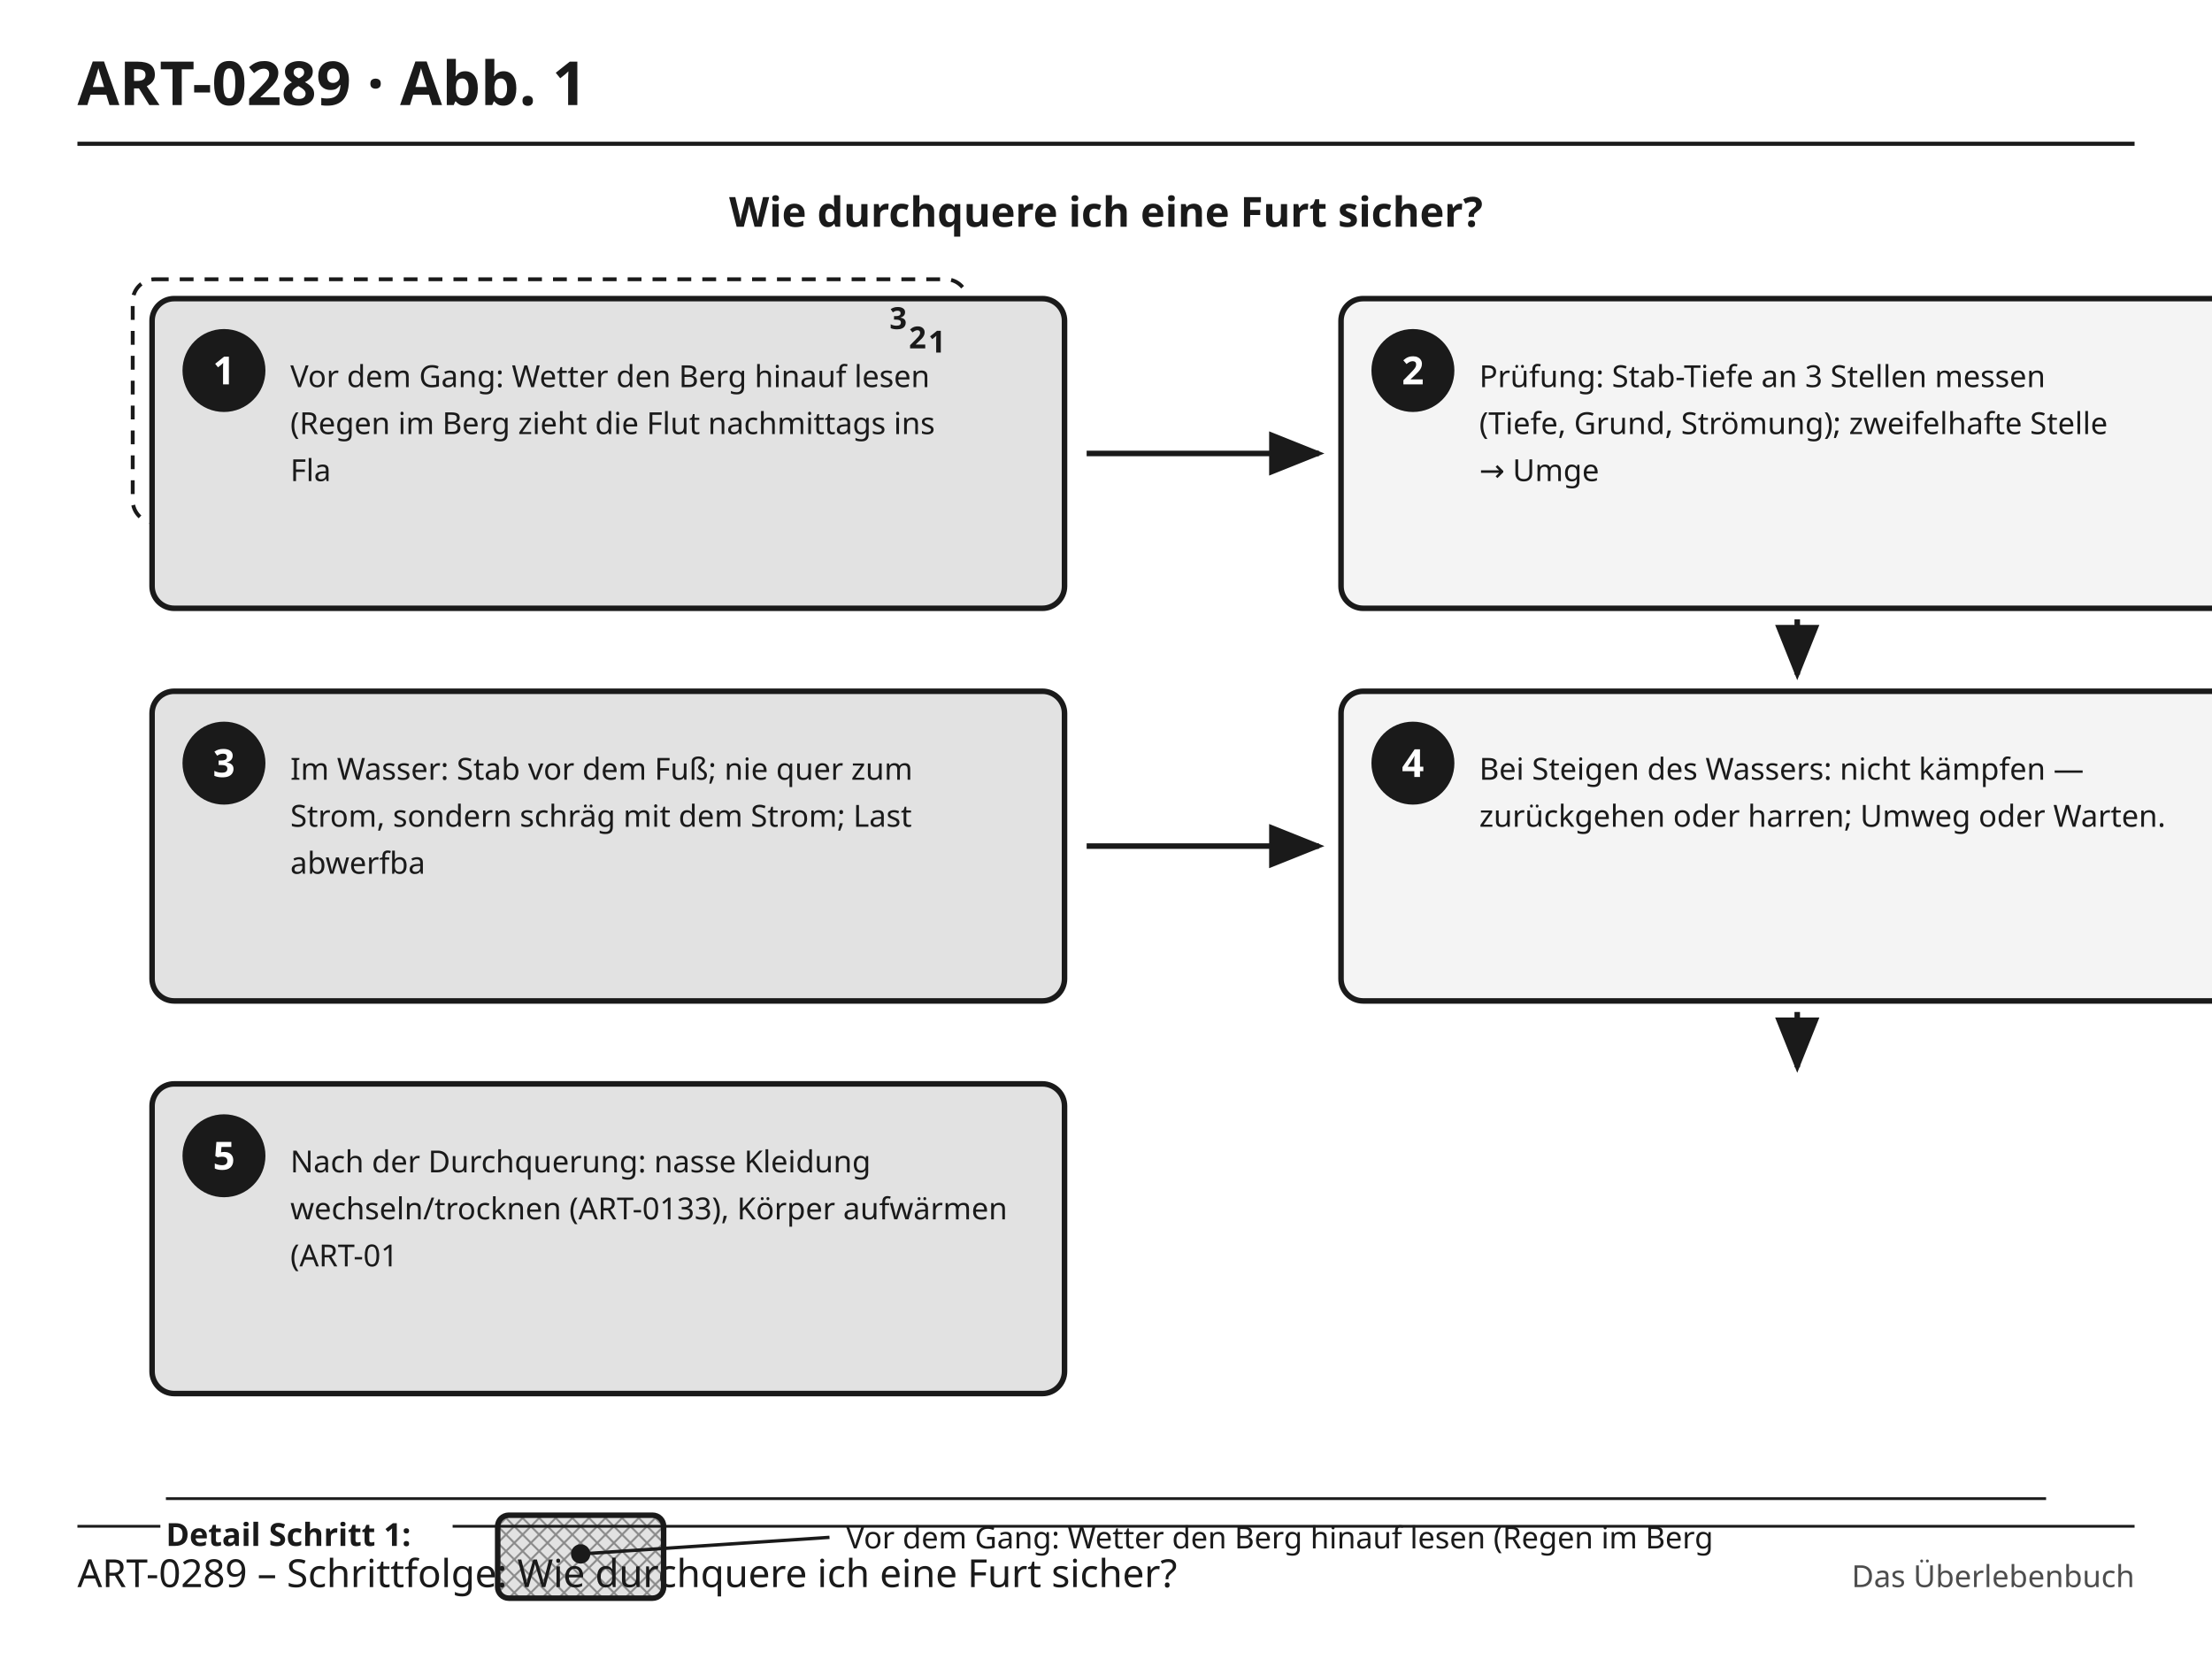
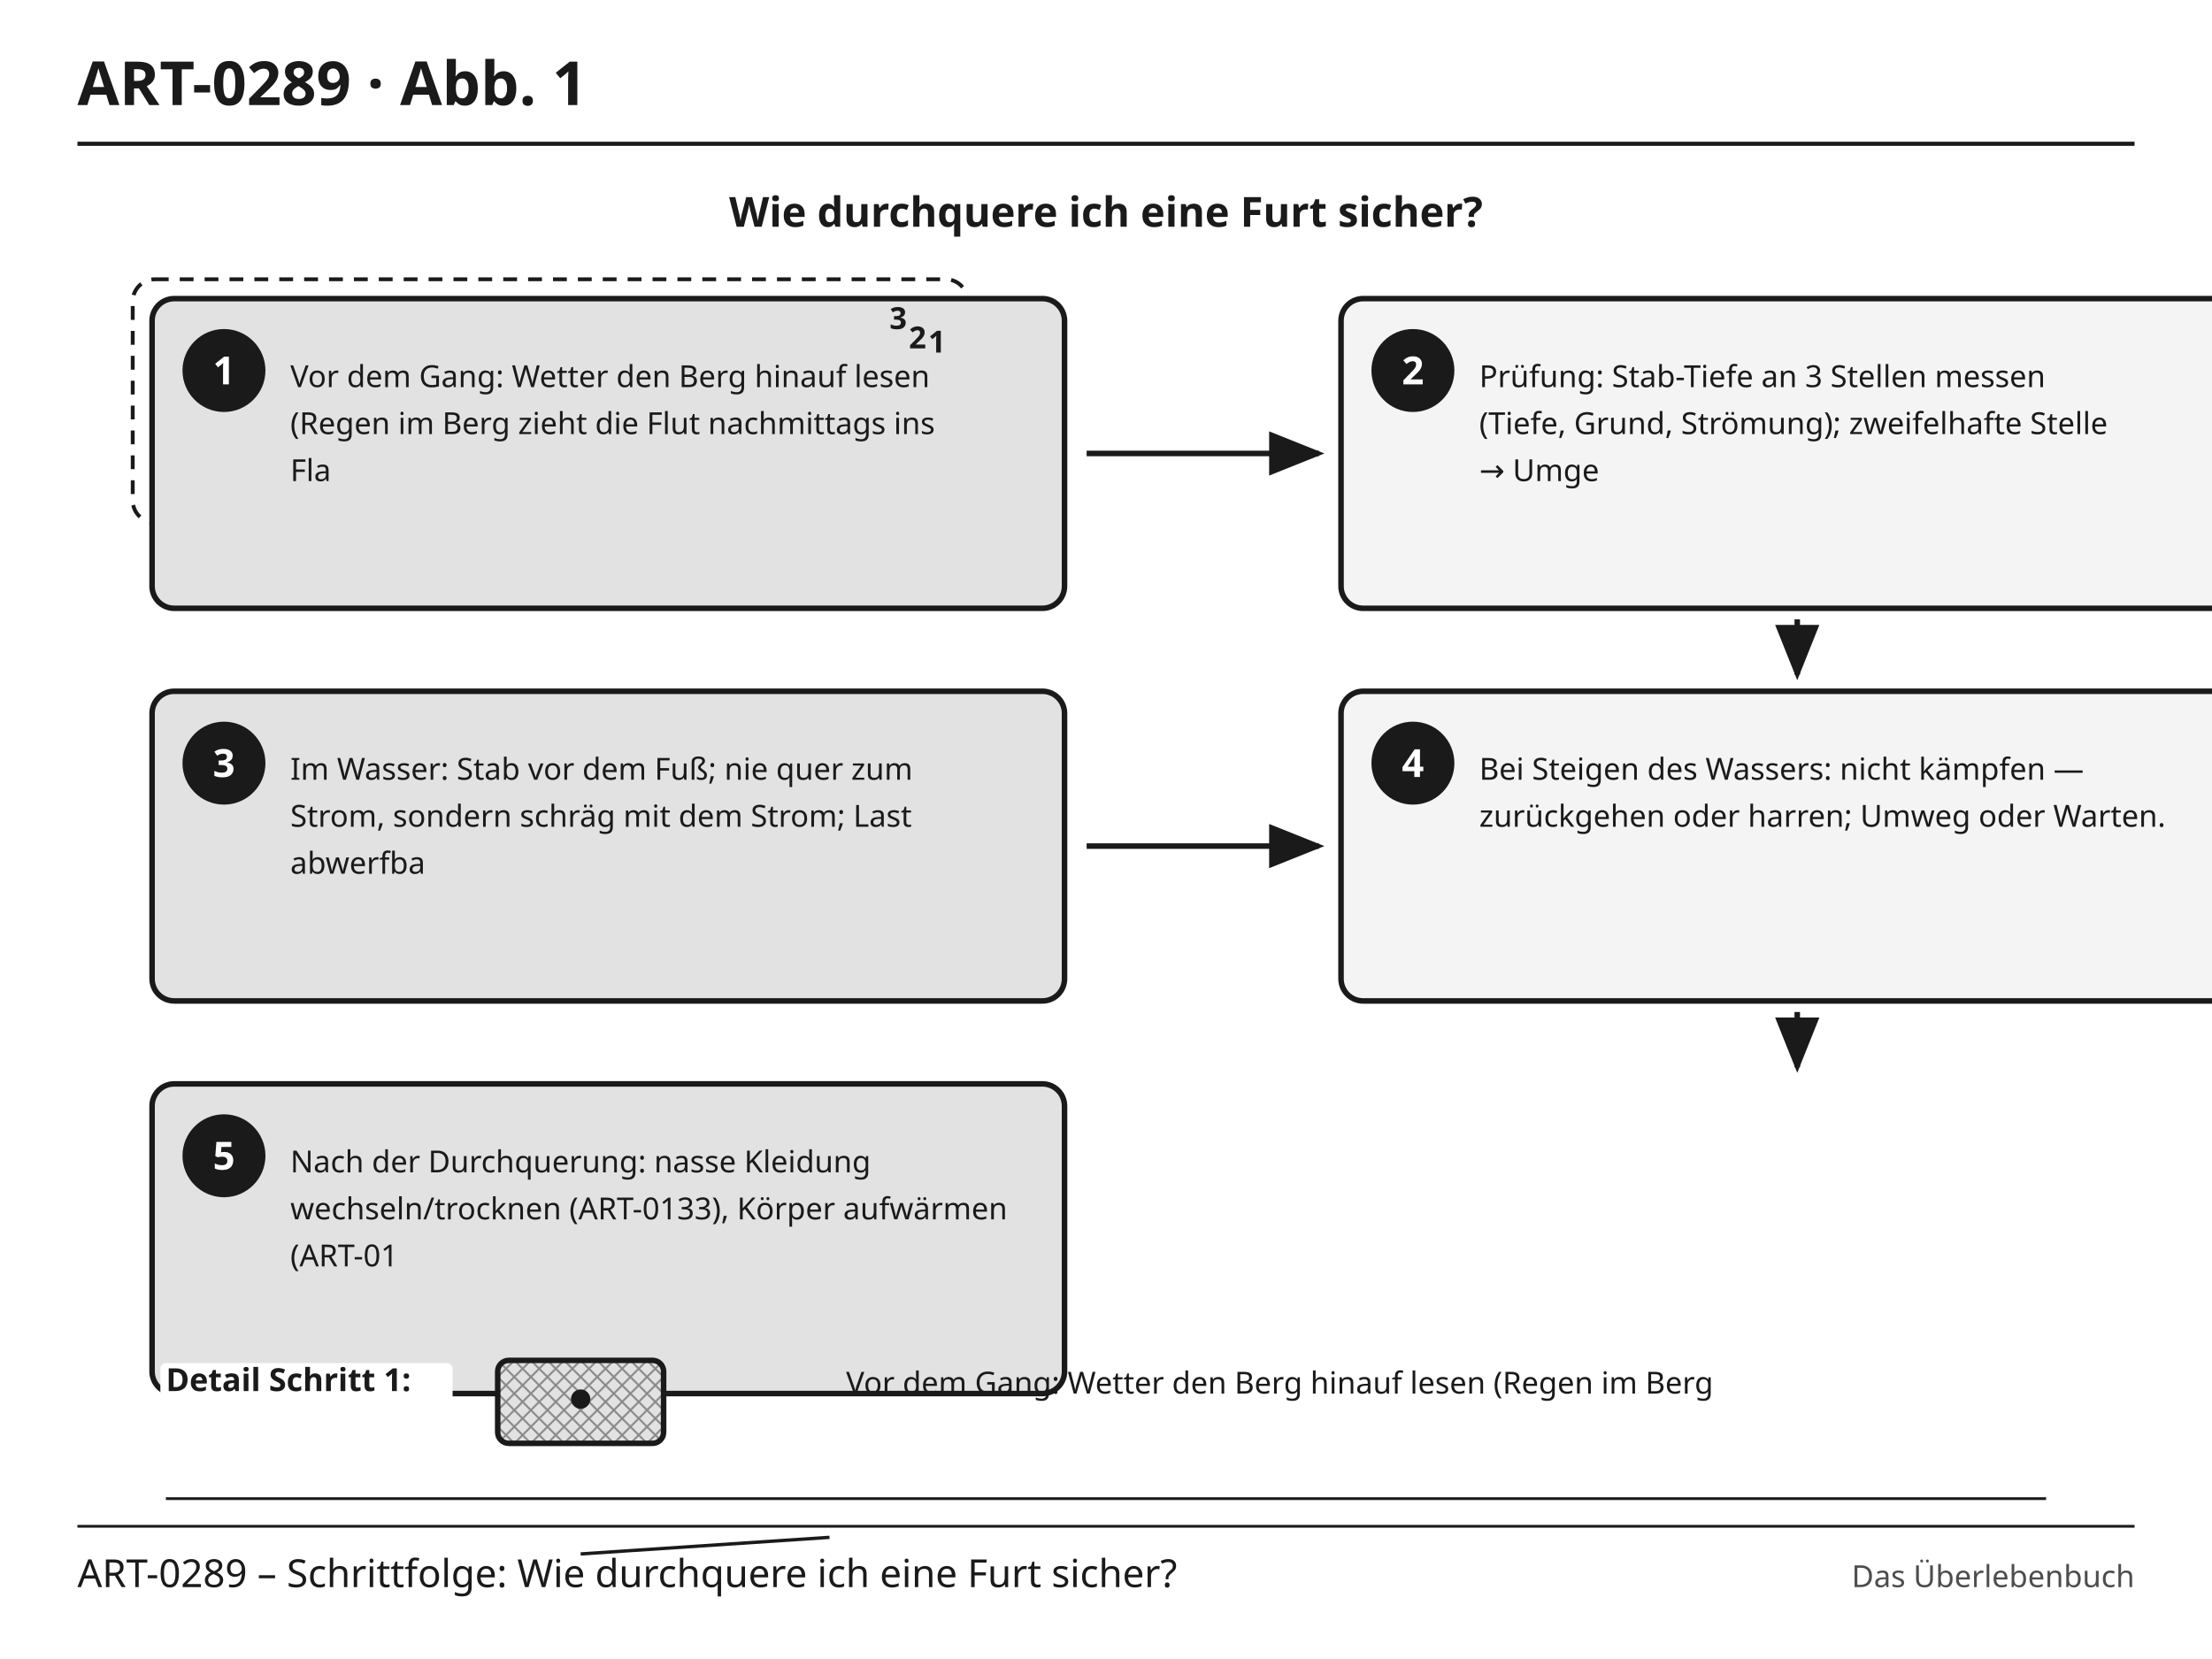
<svg xmlns="http://www.w3.org/2000/svg" viewBox="0 0 800 600" role="img" aria-label="ART-0289 · Abb. 1 – ART-0289 – Schrittfolge: Wie durchquere ich eine Furt sicher?">
  <defs>
    <marker id="ah" markerWidth="10" markerHeight="8" refX="9" refY="4" orient="auto">
      <path d="M0 0 L10 4 L0 8 z" fill="#1a1a1a" />
    </marker>
    <marker id="ahs" markerWidth="10" markerHeight="8" refX="1" refY="4" orient="auto">
      <path d="M10 0 L0 4 L10 8 z" fill="#1a1a1a" />
    </marker>
    <pattern id="hatch" width="8" height="8" patternTransform="rotate(45)" patternUnits="userSpaceOnUse">
      <line x1="0" y1="0" x2="0" y2="8" stroke="#6e6e6e" stroke-width="1.6" />
    </pattern>
    <pattern id="cross" width="8" height="8" patternUnits="userSpaceOnUse">
      <path d="M0 0 L8 8 M8 0 L0 8" stroke="#8a8a8a" stroke-width="1" />
    </pattern>
    <pattern id="dots" width="7" height="7" patternUnits="userSpaceOnUse">
      <circle cx="2" cy="2" r="1.4" fill="#6e6e6e" />
    </pattern>
    <pattern id="wtr" width="24" height="12" patternUnits="userSpaceOnUse">
      <rect width="24" height="12" fill="#6b97bd" />
      <path d="M0 8 q 6 -5 12 0 t 12 0" fill="none" stroke="#3f6f96" stroke-width="1.4" />
    </pattern>
    <pattern id="wood" width="26" height="10" patternUnits="userSpaceOnUse">
      <rect width="26" height="10" fill="#c19a6b" />
      <path d="M0 3 q 6 -2 13 0 t 13 0 M0 7 q 7 2 13 0 t 13 0" fill="none" stroke="#7a5a3a" stroke-width="0.9" />
    </pattern>
    <pattern id="grass" width="12" height="12" patternUnits="userSpaceOnUse">
      <rect width="12" height="12" fill="#b5d1a0" />
      <path d="M2 12 L4 4 M6 12 L7 2 M10 12 L9 6" stroke="#6e6e6e" stroke-width="0.9" />
    </pattern>
    <pattern id="fabric" width="6" height="6" patternUnits="userSpaceOnUse">
      <rect width="6" height="6" fill="#e2e2e2" />
      <path d="M0 0 L6 6 M6 0 L0 6" stroke="#8a8a8a" stroke-width="0.7" />
    </pattern>
    <pattern id="metal" width="20" height="6" patternUnits="userSpaceOnUse">
      <rect width="20" height="6" fill="#b8bec6" />
      <path d="M0 1.5 h20 M0 4.5 h20" stroke="#6e747e" stroke-width="0.7" />
    </pattern>
    <pattern id="stone" width="14" height="14" patternUnits="userSpaceOnUse">
      <rect width="14" height="14" fill="#949494" />
      <circle cx="3" cy="4" r="1.1" fill="#6e6e6e" />
      <circle cx="9" cy="10" r="1.3" fill="#6e6e6e" />
      <path d="M2 11 L6 8 L12 9" stroke="#6e6e6e" stroke-width="0.7" fill="none" />
    </pattern>
  </defs>
  <rect x="0" y="0" width="800" height="600" fill="#ffffff" />
  <line x1="28" y1="52" x2="772" y2="52" stroke="#1a1a1a" stroke-width="1.5" />
  <rect x="48" y="101" width="302" height="88" fill="none" stroke="#1a1a1a" stroke-width="1.4" rx="8" stroke-dasharray="5 4" />
  <rect x="55" y="108" width="302" height="88" fill="none" stroke="#1a1a1a" stroke-width="1.4" rx="8" stroke-dasharray="5 4" />
  <rect x="62" y="115" width="302" height="88" fill="none" stroke="#1a1a1a" stroke-width="1.4" rx="8" stroke-dasharray="5 4" />
  <rect x="55" y="108" width="330" height="112" fill="#e2e2e2" stroke="#1a1a1a" stroke-width="2" rx="8" />
  <circle cx="81" cy="134" r="15" fill="#1a1a1a" stroke="none" />
  <line x1="393" y1="164" x2="477" y2="164" stroke="#1a1a1a" stroke-width="2" marker-end="url(#ah)" />
  <rect x="485" y="108" width="330" height="112" fill="#f4f4f4" stroke="#1a1a1a" stroke-width="2" rx="8" />
  <circle cx="511" cy="134" r="15" fill="#1a1a1a" stroke="none" />
  <line x1="650" y1="224" x2="650" y2="244" stroke="#1a1a1a" stroke-width="2" marker-end="url(#ah)" />
  <rect x="55" y="250" width="330" height="112" fill="#e2e2e2" stroke="#1a1a1a" stroke-width="2" rx="8" />
  <circle cx="81" cy="276" r="15" fill="#1a1a1a" stroke="none" />
  <line x1="393" y1="306" x2="477" y2="306" stroke="#1a1a1a" stroke-width="2" marker-end="url(#ah)" />
  <rect x="485" y="250" width="330" height="112" fill="#f4f4f4" stroke="#1a1a1a" stroke-width="2" rx="8" />
  <circle cx="511" cy="276" r="15" fill="#1a1a1a" stroke="none" />
  <line x1="650" y1="366" x2="650" y2="386" stroke="#1a1a1a" stroke-width="2" marker-end="url(#ah)" />
  <rect x="55" y="392" width="330" height="112" fill="#e2e2e2" stroke="#1a1a1a" stroke-width="2" rx="8" />
  <circle cx="81" cy="418" r="15" fill="#1a1a1a" stroke="none" />
  <line x1="60" y1="542" x2="740" y2="542" stroke="#1a1a1a" stroke-width="1" />
-   <rect x="180" y="548" width="60" height="30" fill="url(#fabric)" stroke="#1a1a1a" stroke-width="2" rx="4" />
-   <circle cx="210" cy="562" r="3.5" fill="#1a1a1a" stroke="none" />
+   <rect x="180" y="492.0" width="60" height="30" fill="url(#fabric)" stroke="#1a1a1a" stroke-width="2" rx="4" />
+   <circle cx="210" cy="506.0" r="3.5" fill="#1a1a1a" stroke="none" />
  <line x1="210" y1="562" x2="300" y2="556" stroke="#1a1a1a" stroke-width="1.2" />
  <line x1="28" y1="552" x2="772" y2="552" stroke="#1a1a1a" stroke-width="1" />
  <text x="28" y="38" font-family="sans-serif" font-size="22" text-anchor="start" font-weight="bold" fill="#1a1a1a">ART-0289 · Abb. 1</text>
  <text x="400" y="82" font-family="sans-serif" font-size="15" text-anchor="middle" font-weight="bold" fill="#1a1a1a">Wie durchquere ich eine Furt sicher?</text>
  <text x="328" y="119" font-family="sans-serif" font-size="11" text-anchor="end" font-weight="bold" fill="#1a1a1a">3</text>
  <text x="335" y="126" font-family="sans-serif" font-size="11" text-anchor="end" font-weight="bold" fill="#1a1a1a">2</text>
  <text x="342" y="127.5" font-family="sans-serif" font-size="11" text-anchor="end" font-weight="bold" fill="#1a1a1a">1</text>
  <text x="81" y="139" font-family="sans-serif" font-size="14" text-anchor="middle" font-weight="bold" fill="#ffffff">1</text>
  <text x="105" y="140" font-family="sans-serif" font-size="11" text-anchor="start" font-weight="normal" fill="#1a1a1a">Vor dem Gang: Wetter den Berg hinauf lesen</text>
  <text x="105" y="157" font-family="sans-serif" font-size="11" text-anchor="start" font-weight="normal" fill="#1a1a1a">(Regen im Berg zieht die Flut nachmittags ins</text>
  <text x="105" y="174" font-family="sans-serif" font-size="11" text-anchor="start" font-weight="normal" fill="#1a1a1a">Fla</text>
  <text x="511" y="139" font-family="sans-serif" font-size="14" text-anchor="middle" font-weight="bold" fill="#ffffff">2</text>
  <text x="535" y="140" font-family="sans-serif" font-size="11" text-anchor="start" font-weight="normal" fill="#1a1a1a">Prüfung: Stab-Tiefe an 3 Stellen messen</text>
  <text x="535" y="157" font-family="sans-serif" font-size="11" text-anchor="start" font-weight="normal" fill="#1a1a1a">(Tiefe, Grund, Strömung); zweifelhafte Stelle</text>
  <text x="535" y="174" font-family="sans-serif" font-size="11" text-anchor="start" font-weight="normal" fill="#1a1a1a">→ Umge</text>
  <text x="81" y="281" font-family="sans-serif" font-size="14" text-anchor="middle" font-weight="bold" fill="#ffffff">3</text>
  <text x="105" y="282" font-family="sans-serif" font-size="11" text-anchor="start" font-weight="normal" fill="#1a1a1a">Im Wasser: Stab vor dem Fuß; nie quer zum</text>
  <text x="105" y="299" font-family="sans-serif" font-size="11" text-anchor="start" font-weight="normal" fill="#1a1a1a">Strom, sondern schräg mit dem Strom; Last</text>
  <text x="105" y="316" font-family="sans-serif" font-size="11" text-anchor="start" font-weight="normal" fill="#1a1a1a">abwerfba</text>
  <text x="511" y="281" font-family="sans-serif" font-size="14" text-anchor="middle" font-weight="bold" fill="#ffffff">4</text>
  <text x="535" y="282" font-family="sans-serif" font-size="11" text-anchor="start" font-weight="normal" fill="#1a1a1a">Bei Steigen des Wassers: nicht kämpfen —</text>
  <text x="535" y="299" font-family="sans-serif" font-size="11" text-anchor="start" font-weight="normal" fill="#1a1a1a">zurückgehen oder harren; Umweg oder Warten.</text>
  <text x="81" y="423" font-family="sans-serif" font-size="14" text-anchor="middle" font-weight="bold" fill="#ffffff">5</text>
  <text x="105" y="424" font-family="sans-serif" font-size="11" text-anchor="start" font-weight="normal" fill="#1a1a1a">Nach der Durchquerung: nasse Kleidung</text>
  <text x="105" y="441" font-family="sans-serif" font-size="11" text-anchor="start" font-weight="normal" fill="#1a1a1a">wechseln/trocknen (ART-0133), Körper aufwärmen</text>
  <text x="105" y="458" font-family="sans-serif" font-size="11" text-anchor="start" font-weight="normal" fill="#1a1a1a">(ART-01</text>
-   <rect x="58.0" y="549.0" width="105.7" height="14.5" fill="#ffffff" rx="2" data-halo="1" />
-   <text x="60" y="559.1" font-family="sans-serif" font-size="11.5" text-anchor="start" font-weight="bold" fill="#1a1a1a">Detail Schritt 1:</text>
-   <text x="306" y="560" font-family="sans-serif" font-size="11" text-anchor="start" font-weight="normal" fill="#1a1a1a">Vor dem Gang: Wetter den Berg hinauf lesen (Regen im Berg</text>
+   <rect x="58.0" y="493.0" width="105.7" height="14.5" fill="#ffffff" rx="2" data-halo="1" />
+   <text x="60" y="503.1" font-family="sans-serif" font-size="11.5" text-anchor="start" font-weight="bold" fill="#1a1a1a">Detail Schritt 1:</text>
+   <text x="306" y="504.0" font-family="sans-serif" font-size="11" text-anchor="start" font-weight="normal" fill="#1a1a1a">Vor dem Gang: Wetter den Berg hinauf lesen (Regen im Berg</text>
  <text x="60" y="590" font-family="sans-serif" font-size="10.5" text-anchor="start" font-weight="normal" fill="#4d4d4d" />
  <text x="28" y="574" font-family="sans-serif" font-size="14" text-anchor="start" font-weight="normal" fill="#1a1a1a">ART-0289 – Schrittfolge: Wie durchquere ich eine Furt sicher?</text>
  <text x="772" y="574" font-family="sans-serif" font-size="11" text-anchor="end" font-weight="normal" fill="#4d4d4d">Das Überlebenbuch</text>
</svg>
